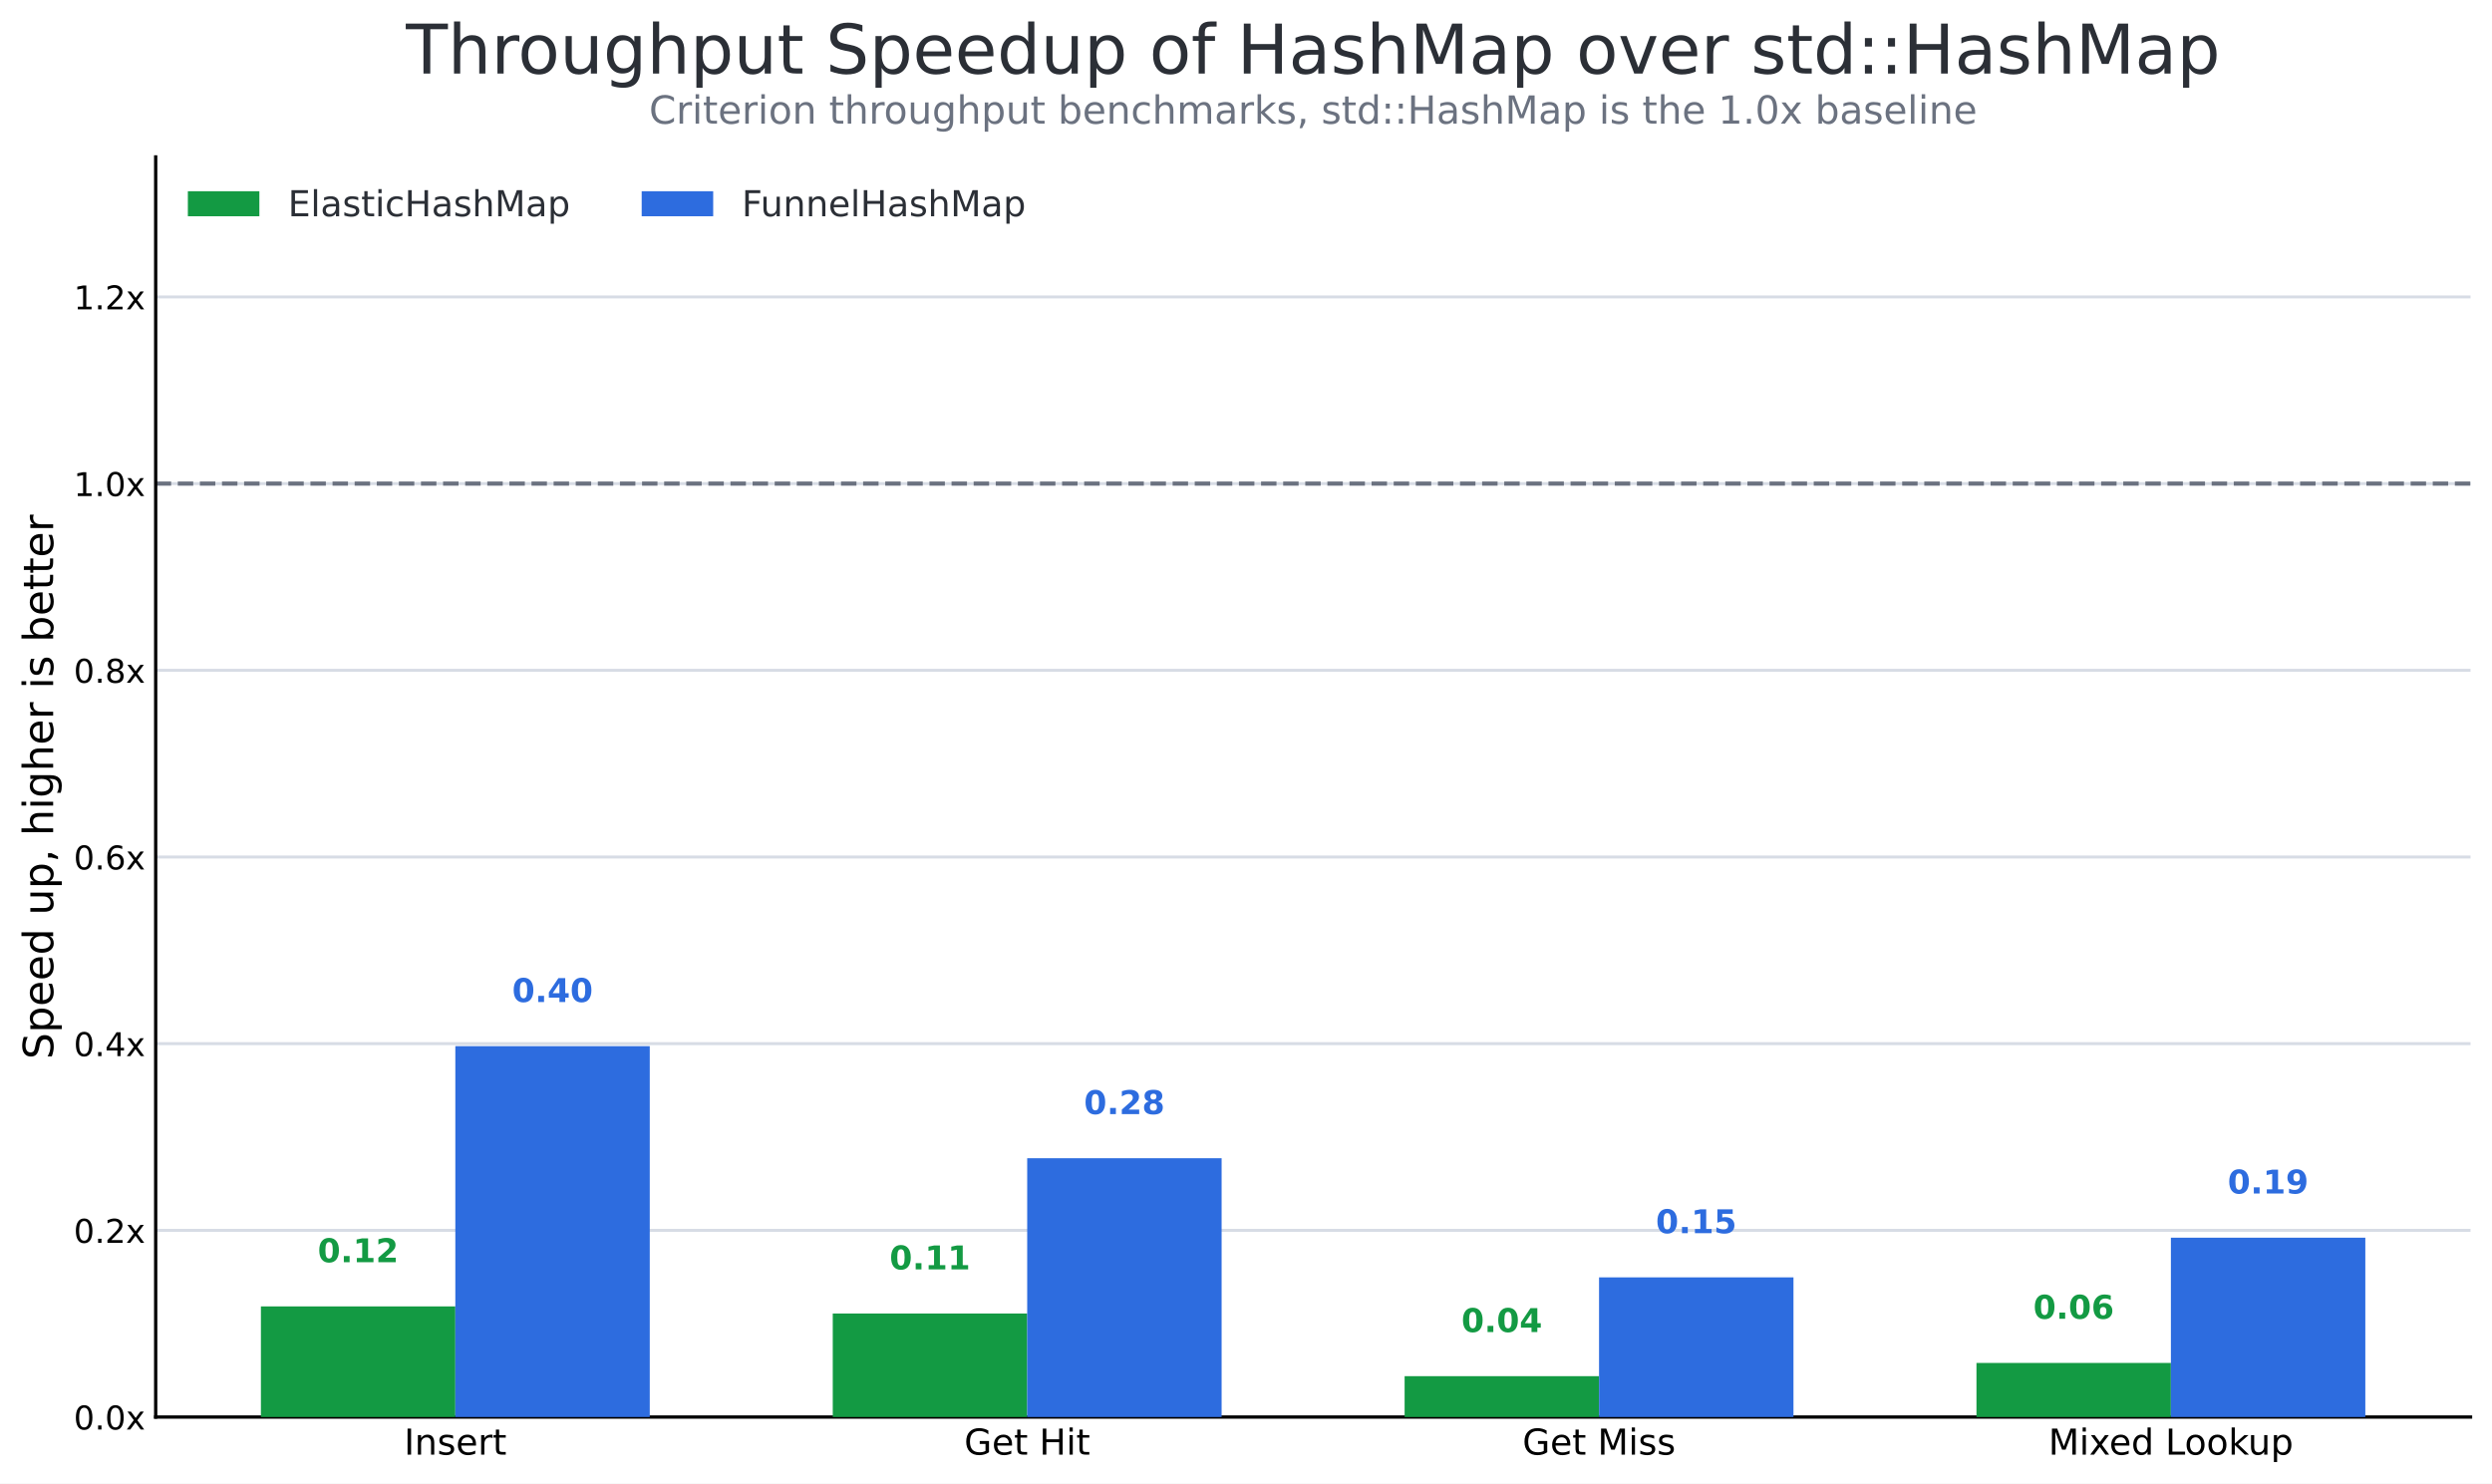
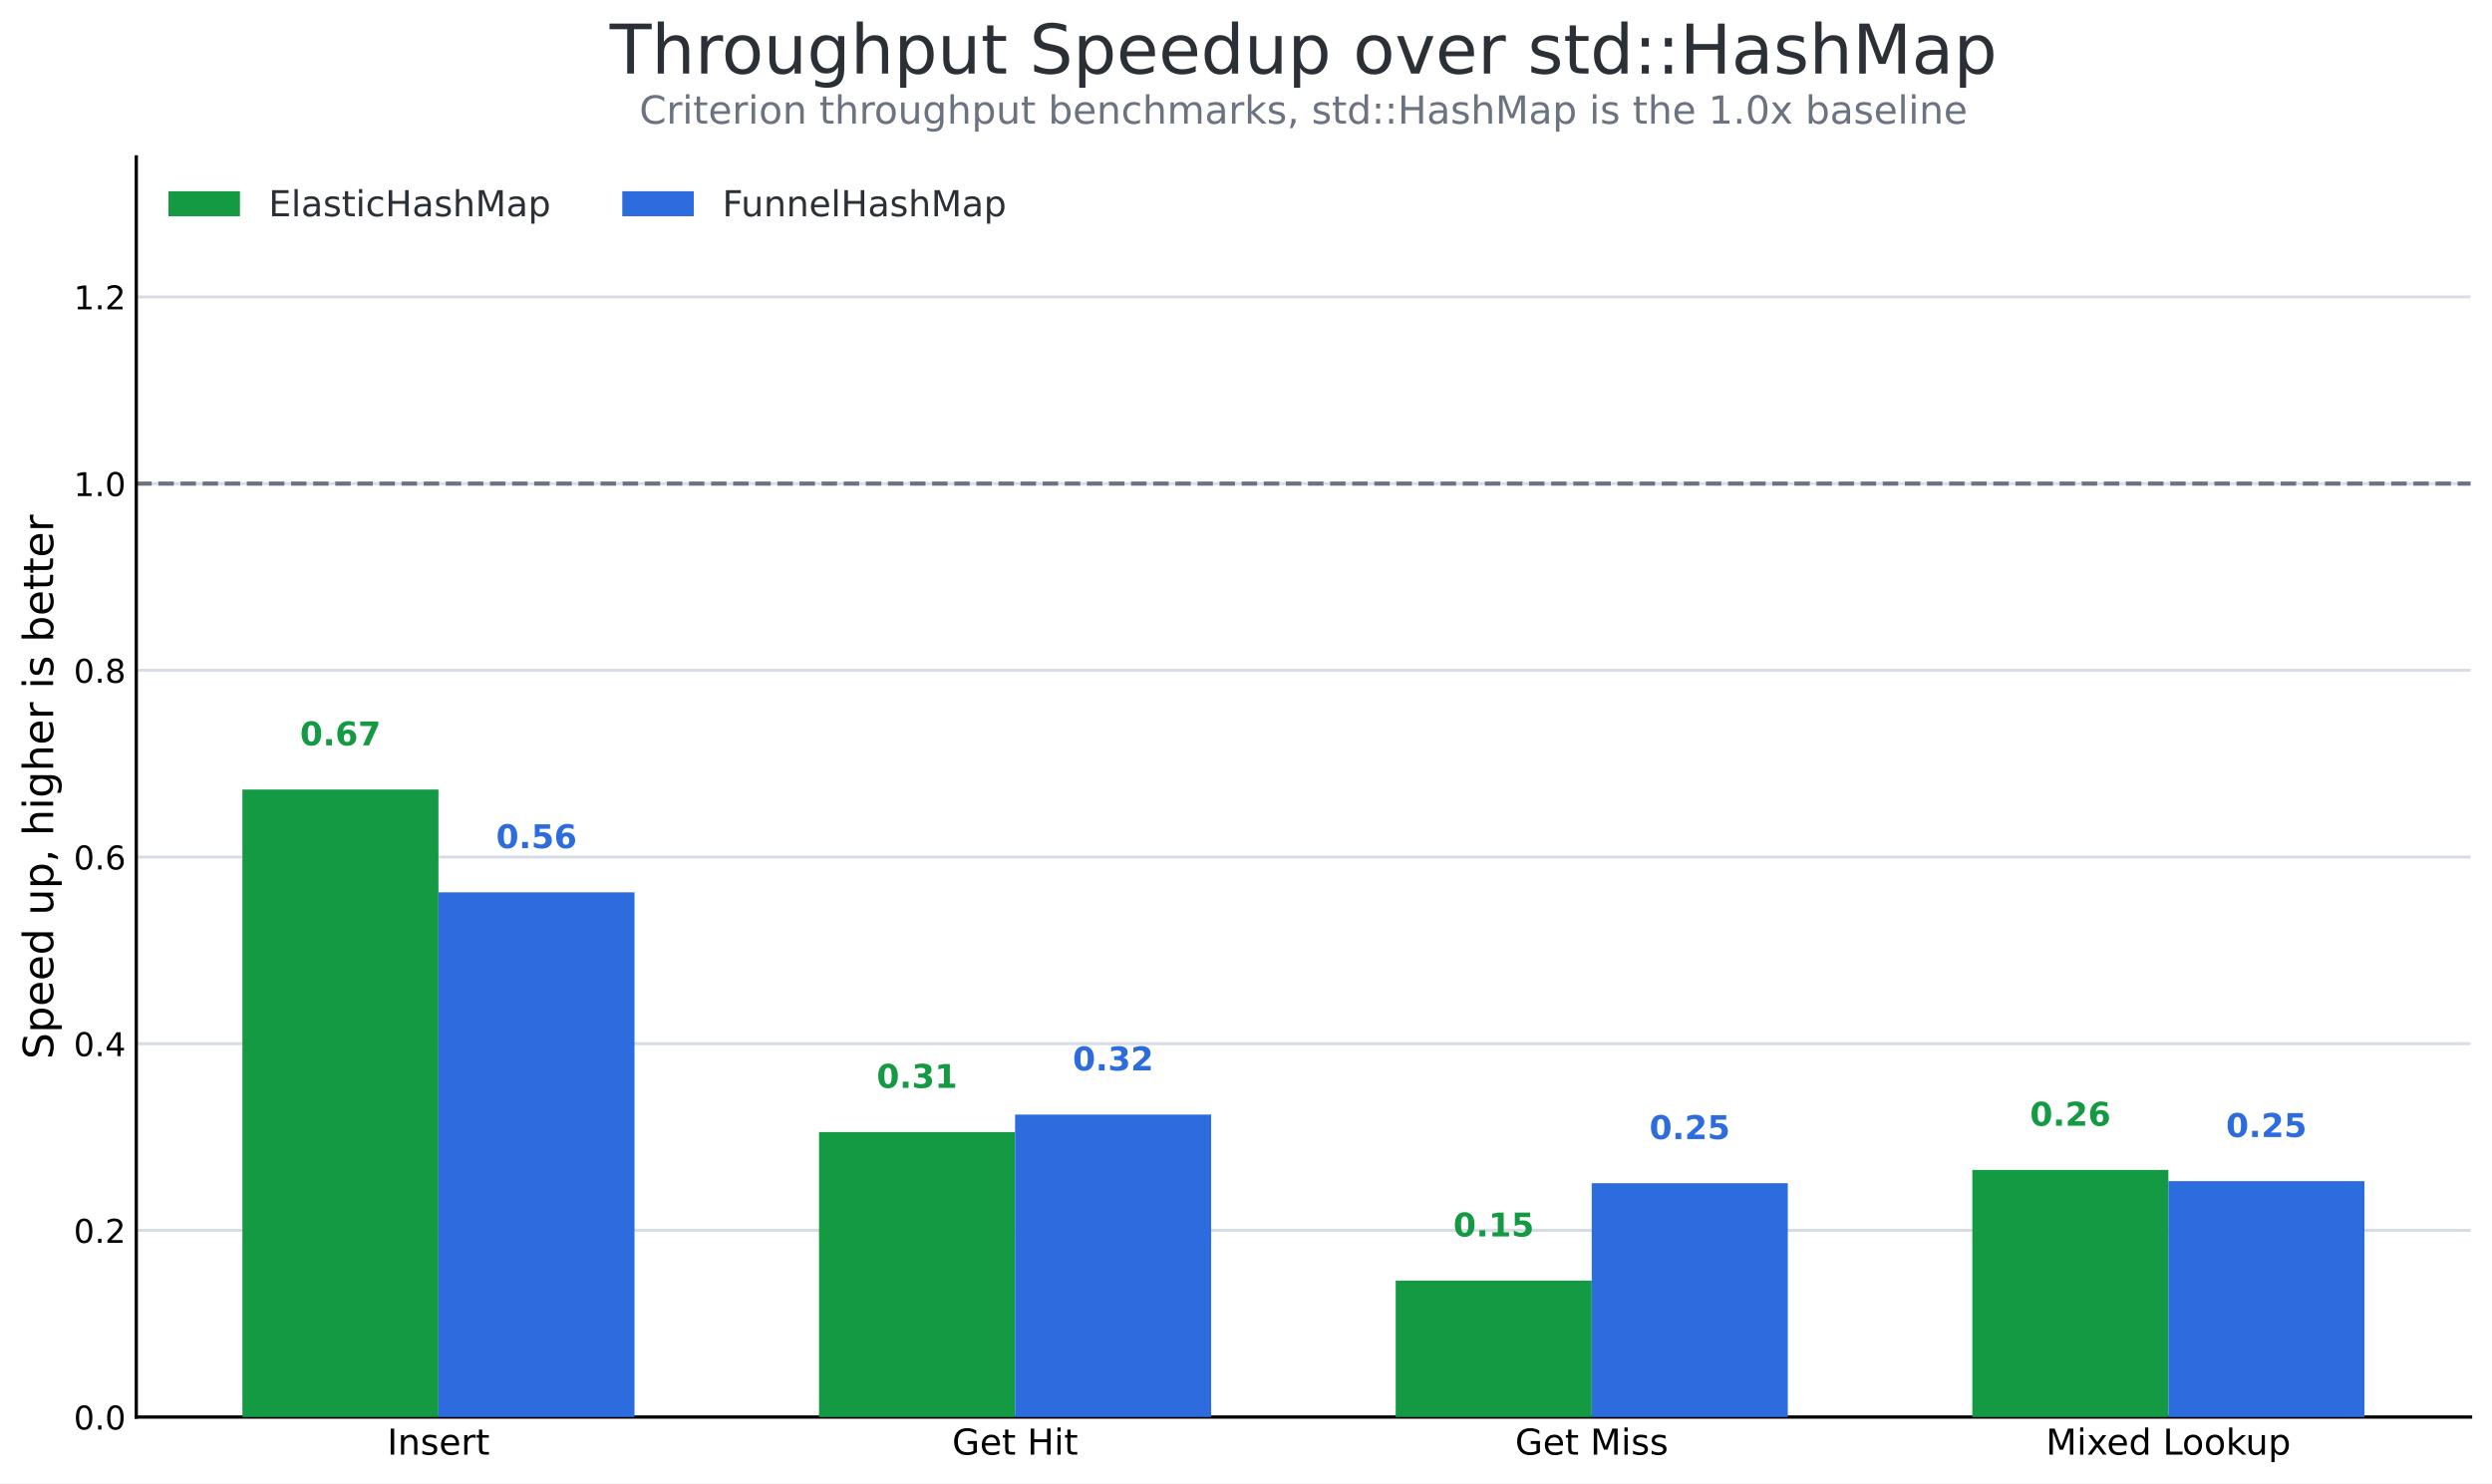
<svg xmlns="http://www.w3.org/2000/svg" width="836.4pt" height="498pt" viewBox="0 0 836.4 498" version="1.1">
  <defs>
    <style type="text/css">*{stroke-linejoin: round; stroke-linecap: butt}</style>
  </defs>
  <g id="figure_1">
    <g id="patch_1">
      <path d="M 0 498  L 836.4 498  L 836.4 0  L 0 0  z " style="fill: #ffffff" />
    </g>
    <g id="axes_1">
      <g id="patch_2">
-         <path d="M 52.253 475.686  L 829.2 475.686  L 829.2 52.676  L 52.253 52.676  z " style="fill: #ffffff" />
+         <path d="M 45.743 475.686  L 829.2 475.686  L 829.2 52.676  L 45.743 52.676  z " style="fill: #ffffff" />
      </g>
      <g id="matplotlib.axis_1">
        <g id="xtick_1">
          <g id="line2d_1" />
          <g id="text_1">
-             <text style="font-size: 12px; font-family: 'DejaVu Sans'; text-anchor: middle" x="152.826" y="488.304" transform="rotate(-0 152.8265 488.3039)">Insert</text>
+             <text style="font-size: 12px; font-family: 'DejaVu Sans'; text-anchor: middle" x="147.159" y="488.304" transform="rotate(-0 147.1587 488.3039)">Insert</text>
          </g>
        </g>
        <g id="xtick_2">
          <g id="line2d_2" />
          <g id="text_2">
-             <text style="font-size: 12px; font-family: 'DejaVu Sans'; text-anchor: middle" x="344.76" y="488.304" transform="rotate(-0 344.7598 488.3039)">Get Hit</text>
+             <text style="font-size: 12px; font-family: 'DejaVu Sans'; text-anchor: middle" x="340.7" y="488.304" transform="rotate(-0 340.7003 488.3039)">Get Hit</text>
          </g>
        </g>
        <g id="xtick_3">
          <g id="line2d_3" />
          <g id="text_3">
-             <text style="font-size: 12px; font-family: 'DejaVu Sans'; text-anchor: middle" x="536.693" y="488.304" transform="rotate(-0 536.6931 488.3039)">Get Miss</text>
+             <text style="font-size: 12px; font-family: 'DejaVu Sans'; text-anchor: middle" x="534.242" y="488.304" transform="rotate(-0 534.242 488.3039)">Get Miss</text>
          </g>
        </g>
        <g id="xtick_4">
          <g id="line2d_4" />
          <g id="text_4">
-             <text style="font-size: 12px; font-family: 'DejaVu Sans'; text-anchor: middle" x="728.626" y="488.304" transform="rotate(-0 728.6265 488.3039)">Mixed Lookup</text>
+             <text style="font-size: 12px; font-family: 'DejaVu Sans'; text-anchor: middle" x="727.784" y="488.304" transform="rotate(-0 727.7837 488.3039)">Mixed Lookup</text>
          </g>
        </g>
      </g>
      <g id="matplotlib.axis_2">
        <g id="ytick_1">
          <g id="line2d_5">
-             <path d="M 52.253 475.686  L 829.2 475.686  " clip-path="url(#p4994ee96ff)" style="fill: none; stroke: #d7dce5; stroke-linecap: square" />
+             <path d="M 45.743 475.686  L 829.2 475.686  " clip-path="url(#p9022c571c0)" style="fill: none; stroke: #d7dce5; stroke-linecap: square" />
          </g>
          <g id="line2d_6" />
          <g id="text_5">
-             <text style="font-size: 11px; font-family: 'DejaVu Sans'; text-anchor: end" x="48.753" y="479.865" transform="rotate(-0 48.75344 479.8649)">0.0x</text>
+             <text style="font-size: 11px; font-family: 'DejaVu Sans'; text-anchor: end" x="42.243" y="479.865" transform="rotate(-0 42.24281 479.8649)">0.0</text>
          </g>
        </g>
        <g id="ytick_2">
          <g id="line2d_7">
-             <path d="M 52.253 413.018  L 829.2 413.018  " clip-path="url(#p4994ee96ff)" style="fill: none; stroke: #d7dce5; stroke-linecap: square" />
+             <path d="M 45.743 413.018  L 829.2 413.018  " clip-path="url(#p9022c571c0)" style="fill: none; stroke: #d7dce5; stroke-linecap: square" />
          </g>
          <g id="line2d_8" />
          <g id="text_6">
-             <text style="font-size: 11px; font-family: 'DejaVu Sans'; text-anchor: end" x="48.753" y="417.197" transform="rotate(-0 48.75344 417.1969)">0.2x</text>
+             <text style="font-size: 11px; font-family: 'DejaVu Sans'; text-anchor: end" x="42.243" y="417.197" transform="rotate(-0 42.24281 417.1969)">0.2</text>
          </g>
        </g>
        <g id="ytick_3">
          <g id="line2d_9">
-             <path d="M 52.253 350.35  L 829.2 350.35  " clip-path="url(#p4994ee96ff)" style="fill: none; stroke: #d7dce5; stroke-linecap: square" />
+             <path d="M 45.743 350.35  L 829.2 350.35  " clip-path="url(#p9022c571c0)" style="fill: none; stroke: #d7dce5; stroke-linecap: square" />
          </g>
          <g id="line2d_10" />
          <g id="text_7">
-             <text style="font-size: 11px; font-family: 'DejaVu Sans'; text-anchor: end" x="48.753" y="354.529" transform="rotate(-0 48.75344 354.5288)">0.4x</text>
+             <text style="font-size: 11px; font-family: 'DejaVu Sans'; text-anchor: end" x="42.243" y="354.529" transform="rotate(-0 42.24281 354.5288)">0.4</text>
          </g>
        </g>
        <g id="ytick_4">
          <g id="line2d_11">
-             <path d="M 52.253 287.682  L 829.2 287.682  " clip-path="url(#p4994ee96ff)" style="fill: none; stroke: #d7dce5; stroke-linecap: square" />
+             <path d="M 45.743 287.682  L 829.2 287.682  " clip-path="url(#p9022c571c0)" style="fill: none; stroke: #d7dce5; stroke-linecap: square" />
          </g>
          <g id="line2d_12" />
          <g id="text_8">
-             <text style="font-size: 11px; font-family: 'DejaVu Sans'; text-anchor: end" x="48.753" y="291.861" transform="rotate(-0 48.75344 291.8607)">0.6x</text>
+             <text style="font-size: 11px; font-family: 'DejaVu Sans'; text-anchor: end" x="42.243" y="291.861" transform="rotate(-0 42.24281 291.8607)">0.6</text>
          </g>
        </g>
        <g id="ytick_5">
          <g id="line2d_13">
-             <path d="M 52.253 225.014  L 829.2 225.014  " clip-path="url(#p4994ee96ff)" style="fill: none; stroke: #d7dce5; stroke-linecap: square" />
+             <path d="M 45.743 225.014  L 829.2 225.014  " clip-path="url(#p9022c571c0)" style="fill: none; stroke: #d7dce5; stroke-linecap: square" />
          </g>
          <g id="line2d_14" />
          <g id="text_9">
-             <text style="font-size: 11px; font-family: 'DejaVu Sans'; text-anchor: end" x="48.753" y="229.193" transform="rotate(-0 48.75344 229.1927)">0.8x</text>
+             <text style="font-size: 11px; font-family: 'DejaVu Sans'; text-anchor: end" x="42.243" y="229.193" transform="rotate(-0 42.24281 229.1927)">0.8</text>
          </g>
        </g>
        <g id="ytick_6">
          <g id="line2d_15">
-             <path d="M 52.253 162.346  L 829.2 162.346  " clip-path="url(#p4994ee96ff)" style="fill: none; stroke: #d7dce5; stroke-linecap: square" />
+             <path d="M 45.743 162.346  L 829.2 162.346  " clip-path="url(#p9022c571c0)" style="fill: none; stroke: #d7dce5; stroke-linecap: square" />
          </g>
          <g id="line2d_16" />
          <g id="text_10">
-             <text style="font-size: 11px; font-family: 'DejaVu Sans'; text-anchor: end" x="48.753" y="166.525" transform="rotate(-0 48.75344 166.5246)">1.0x</text>
+             <text style="font-size: 11px; font-family: 'DejaVu Sans'; text-anchor: end" x="42.243" y="166.525" transform="rotate(-0 42.24281 166.5246)">1.0</text>
          </g>
        </g>
        <g id="ytick_7">
          <g id="line2d_17">
-             <path d="M 52.253 99.677  L 829.2 99.677  " clip-path="url(#p4994ee96ff)" style="fill: none; stroke: #d7dce5; stroke-linecap: square" />
+             <path d="M 45.743 99.677  L 829.2 99.677  " clip-path="url(#p9022c571c0)" style="fill: none; stroke: #d7dce5; stroke-linecap: square" />
          </g>
          <g id="line2d_18" />
          <g id="text_11">
-             <text style="font-size: 11px; font-family: 'DejaVu Sans'; text-anchor: end" x="48.753" y="103.857" transform="rotate(-0 48.75344 103.8566)">1.2x</text>
+             <text style="font-size: 11px; font-family: 'DejaVu Sans'; text-anchor: end" x="42.243" y="103.857" transform="rotate(-0 42.24281 103.8566)">1.2</text>
          </g>
        </g>
        <g id="text_12">
          <text style="font-size: 14px; font-family: 'DejaVu Sans'; text-anchor: middle" x="17.838" y="264.181" transform="rotate(-90 17.83781 264.1811)">Speed up, higher is better</text>
        </g>
      </g>
      <g id="line2d_19">
-         <path d="M 52.253 162.346  L 829.2 162.346  " clip-path="url(#p4994ee96ff)" style="fill: none; stroke-dasharray: 5.18,2.24; stroke-dashoffset: 0; stroke: #6b7280; stroke-width: 1.4" />
+         <path d="M 45.743 162.346  L 829.2 162.346  " clip-path="url(#p9022c571c0)" style="fill: none; stroke-dasharray: 5.18,2.24; stroke-dashoffset: 0; stroke: #6b7280; stroke-width: 1.4" />
      </g>
      <g id="patch_3">
-         <path d="M 52.253 475.686  L 52.253 52.676  " style="fill: none; stroke: #000000; stroke-width: 1.1; stroke-linejoin: miter; stroke-linecap: square" />
+         <path d="M 45.743 475.686  L 45.743 52.676  " style="fill: none; stroke: #000000; stroke-width: 1.1; stroke-linejoin: miter; stroke-linecap: square" />
      </g>
      <g id="patch_4">
-         <path d="M 52.253 475.686  L 829.2 475.686  " style="fill: none; stroke: #000000; stroke-width: 1.1; stroke-linejoin: miter; stroke-linecap: square" />
+         <path d="M 45.743 475.686  L 829.2 475.686  " style="fill: none; stroke: #000000; stroke-width: 1.1; stroke-linejoin: miter; stroke-linecap: square" />
      </g>
      <g id="patch_5">
-         <path d="M 87.569 475.686  L 152.826 475.686  L 152.826 438.533  L 87.569 438.533  z " clip-path="url(#p4994ee96ff)" style="fill: #139a43" />
+         <path d="M 81.354 475.686  L 147.159 475.686  L 147.159 265.032  L 81.354 265.032  z " clip-path="url(#p9022c571c0)" style="fill: #139a43" />
      </g>
      <g id="patch_6">
-         <path d="M 279.502 475.686  L 344.76 475.686  L 344.76 440.931  L 279.502 440.931  z " clip-path="url(#p4994ee96ff)" style="fill: #139a43" />
+         <path d="M 274.896 475.686  L 340.7 475.686  L 340.7 380.009  L 274.896 380.009  z " clip-path="url(#p9022c571c0)" style="fill: #139a43" />
      </g>
      <g id="patch_7">
-         <path d="M 471.436 475.686  L 536.693 475.686  L 536.693 461.971  L 471.436 461.971  z " clip-path="url(#p4994ee96ff)" style="fill: #139a43" />
+         <path d="M 468.438 475.686  L 534.242 475.686  L 534.242 429.886  L 468.438 429.886  z " clip-path="url(#p9022c571c0)" style="fill: #139a43" />
      </g>
      <g id="patch_8">
-         <path d="M 663.369 475.686  L 728.626 475.686  L 728.626 457.511  L 663.369 457.511  z " clip-path="url(#p4994ee96ff)" style="fill: #139a43" />
+         <path d="M 661.98 475.686  L 727.784 475.686  L 727.784 392.723  L 661.98 392.723  z " clip-path="url(#p9022c571c0)" style="fill: #139a43" />
      </g>
      <g id="patch_9">
-         <path d="M 152.826 475.686  L 218.084 475.686  L 218.084 351.179  L 152.826 351.179  z " clip-path="url(#p4994ee96ff)" style="fill: #2d6cdf" />
+         <path d="M 147.159 475.686  L 212.963 475.686  L 212.963 299.541  L 147.159 299.541  z " clip-path="url(#p9022c571c0)" style="fill: #2d6cdf" />
      </g>
      <g id="patch_10">
-         <path d="M 344.76 475.686  L 410.017 475.686  L 410.017 388.812  L 344.76 388.812  z " clip-path="url(#p4994ee96ff)" style="fill: #2d6cdf" />
+         <path d="M 340.7 475.686  L 406.504 475.686  L 406.504 374.154  L 340.7 374.154  z " clip-path="url(#p9022c571c0)" style="fill: #2d6cdf" />
      </g>
      <g id="patch_11">
-         <path d="M 536.693 475.686  L 601.95 475.686  L 601.95 428.795  L 536.693 428.795  z " clip-path="url(#p4994ee96ff)" style="fill: #2d6cdf" />
+         <path d="M 534.242 475.686  L 600.046 475.686  L 600.046 397.196  L 534.242 397.196  z " clip-path="url(#p9022c571c0)" style="fill: #2d6cdf" />
      </g>
      <g id="patch_12">
-         <path d="M 728.626 475.686  L 793.884 475.686  L 793.884 415.477  L 728.626 415.477  z " clip-path="url(#p4994ee96ff)" style="fill: #2d6cdf" />
+         <path d="M 727.784 475.686  L 793.588 475.686  L 793.588 396.504  L 727.784 396.504  z " clip-path="url(#p9022c571c0)" style="fill: #2d6cdf" />
      </g>
      <g id="text_13">
-         <text style="font-size: 13px; font-family: 'DejaVu Sans'; text-anchor: middle; fill: #6b7280" x="440.726" y="41.513" transform="rotate(-0 440.7265 41.51262)">Criterion throughput benchmarks, std::HashMap is the 1.0x baseline</text>
+         <text style="font-size: 13px; font-family: 'DejaVu Sans'; text-anchor: middle; fill: #6b7280" x="437.471" y="41.513" transform="rotate(-0 437.4712 41.51262)">Criterion throughput benchmarks, std::HashMap is the 1.0x baseline</text>
      </g>
      <g id="text_14">
-         <text style="font-weight: 700; font-size: 11px; font-family: 'DejaVu Sans'; text-anchor: middle; fill: #139a43" x="120.198" y="423.711" transform="rotate(-0 120.1978 423.7113)">0.12</text>
+         <text style="font-weight: 700; font-size: 11px; font-family: 'DejaVu Sans'; text-anchor: middle; fill: #139a43" x="114.257" y="250.211" transform="rotate(-0 114.2566 250.2108)">0.67</text>
      </g>
      <g id="text_15">
-         <text style="font-weight: 700; font-size: 11px; font-family: 'DejaVu Sans'; text-anchor: middle; fill: #139a43" x="312.131" y="426.11" transform="rotate(-0 312.1312 426.1097)">0.11</text>
+         <text style="font-weight: 700; font-size: 11px; font-family: 'DejaVu Sans'; text-anchor: middle; fill: #139a43" x="307.798" y="365.188" transform="rotate(-0 307.7982 365.188)">0.31</text>
      </g>
      <g id="text_16">
-         <text style="font-weight: 700; font-size: 11px; font-family: 'DejaVu Sans'; text-anchor: middle; fill: #139a43" x="504.064" y="447.149" transform="rotate(-0 504.0645 447.1493)">0.04</text>
+         <text style="font-weight: 700; font-size: 11px; font-family: 'DejaVu Sans'; text-anchor: middle; fill: #139a43" x="501.34" y="415.065" transform="rotate(-0 501.3399 415.065)">0.15</text>
      </g>
      <g id="text_17">
-         <text style="font-weight: 700; font-size: 11px; font-family: 'DejaVu Sans'; text-anchor: middle; fill: #139a43" x="695.998" y="442.69" transform="rotate(-0 695.9978 442.6898)">0.06</text>
+         <text style="font-weight: 700; font-size: 11px; font-family: 'DejaVu Sans'; text-anchor: middle; fill: #139a43" x="694.882" y="377.902" transform="rotate(-0 694.8816 377.902)">0.26</text>
      </g>
      <g id="text_18">
-         <text style="font-weight: 700; font-size: 11px; font-family: 'DejaVu Sans'; text-anchor: middle; fill: #2d6cdf" x="185.455" y="336.358" transform="rotate(-0 185.4552 336.358)">0.40</text>
+         <text style="font-weight: 700; font-size: 11px; font-family: 'DejaVu Sans'; text-anchor: middle; fill: #2d6cdf" x="180.061" y="284.72" transform="rotate(-0 180.0607 284.7202)">0.56</text>
      </g>
      <g id="text_19">
-         <text style="font-weight: 700; font-size: 11px; font-family: 'DejaVu Sans'; text-anchor: middle; fill: #2d6cdf" x="377.388" y="373.991" transform="rotate(-0 377.3885 373.9908)">0.28</text>
+         <text style="font-weight: 700; font-size: 11px; font-family: 'DejaVu Sans'; text-anchor: middle; fill: #2d6cdf" x="373.602" y="359.333" transform="rotate(-0 373.6024 359.3331)">0.32</text>
      </g>
      <g id="text_20">
-         <text style="font-weight: 700; font-size: 11px; font-family: 'DejaVu Sans'; text-anchor: middle; fill: #2d6cdf" x="569.322" y="413.974" transform="rotate(-0 569.3218 413.9739)">0.15</text>
+         <text style="font-weight: 700; font-size: 11px; font-family: 'DejaVu Sans'; text-anchor: middle; fill: #2d6cdf" x="567.144" y="382.375" transform="rotate(-0 567.1441 382.3751)">0.25</text>
      </g>
      <g id="text_21">
-         <text style="font-weight: 700; font-size: 11px; font-family: 'DejaVu Sans'; text-anchor: middle; fill: #2d6cdf" x="761.255" y="400.656" transform="rotate(-0 761.2551 400.656)">0.19</text>
+         <text style="font-weight: 700; font-size: 11px; font-family: 'DejaVu Sans'; text-anchor: middle; fill: #2d6cdf" x="760.686" y="381.683" transform="rotate(-0 760.6858 381.6827)">0.25</text>
      </g>
      <g id="text_22">
-         <text style="font-size: 23px; font-family: 'DejaVu Sans'; text-anchor: middle; fill: #2b2f36" x="440.726" y="24.676" transform="rotate(-0 440.7265 24.67641)">Throughput Speedup of HashMap over std::HashMap</text>
+         <text style="font-size: 23px; font-family: 'DejaVu Sans'; text-anchor: middle; fill: #2b2f36" x="437.471" y="24.676" transform="rotate(-0 437.4712 24.67641)">Throughput Speedup over std::HashMap</text>
      </g>
      <g id="legend_1">
        <g id="patch_13">
-           <path d="M 63.053 72.595  L 87.053 72.595  L 87.053 64.195  L 63.053 64.195  z " style="fill: #139a43" />
+           <path d="M 56.543 72.595  L 80.543 72.595  L 80.543 64.195  L 56.543 64.195  z " style="fill: #139a43" />
        </g>
        <g id="text_23">
-           <text style="font-size: 12px; font-family: 'DejaVu Sans'; text-anchor: start; fill: #2b2f36" x="96.653" y="72.595" transform="rotate(-0 96.65344 72.59453)">ElasticHashMap</text>
+           <text style="font-size: 12px; font-family: 'DejaVu Sans'; text-anchor: start; fill: #2b2f36" x="90.143" y="72.595" transform="rotate(-0 90.14281 72.59453)">ElasticHashMap</text>
        </g>
        <g id="patch_14">
-           <path d="M 215.371 72.595  L 239.371 72.595  L 239.371 64.195  L 215.371 64.195  z " style="fill: #2d6cdf" />
+           <path d="M 208.86 72.595  L 232.86 72.595  L 232.86 64.195  L 208.86 64.195  z " style="fill: #2d6cdf" />
        </g>
        <g id="text_24">
-           <text style="font-size: 12px; font-family: 'DejaVu Sans'; text-anchor: start; fill: #2b2f36" x="248.971" y="72.595" transform="rotate(-0 248.9709 72.59453)">FunnelHashMap</text>
+           <text style="font-size: 12px; font-family: 'DejaVu Sans'; text-anchor: start; fill: #2b2f36" x="242.46" y="72.595" transform="rotate(-0 242.4603 72.59453)">FunnelHashMap</text>
        </g>
      </g>
    </g>
  </g>
  <defs>
-     <clipPath id="p4994ee96ff">
-       <rect x="52.253" y="52.676" width="776.946" height="423.009" />
+     <clipPath id="p9022c571c0">
+       <rect x="45.743" y="52.676" width="783.457" height="423.009" />
    </clipPath>
  </defs>
</svg>
